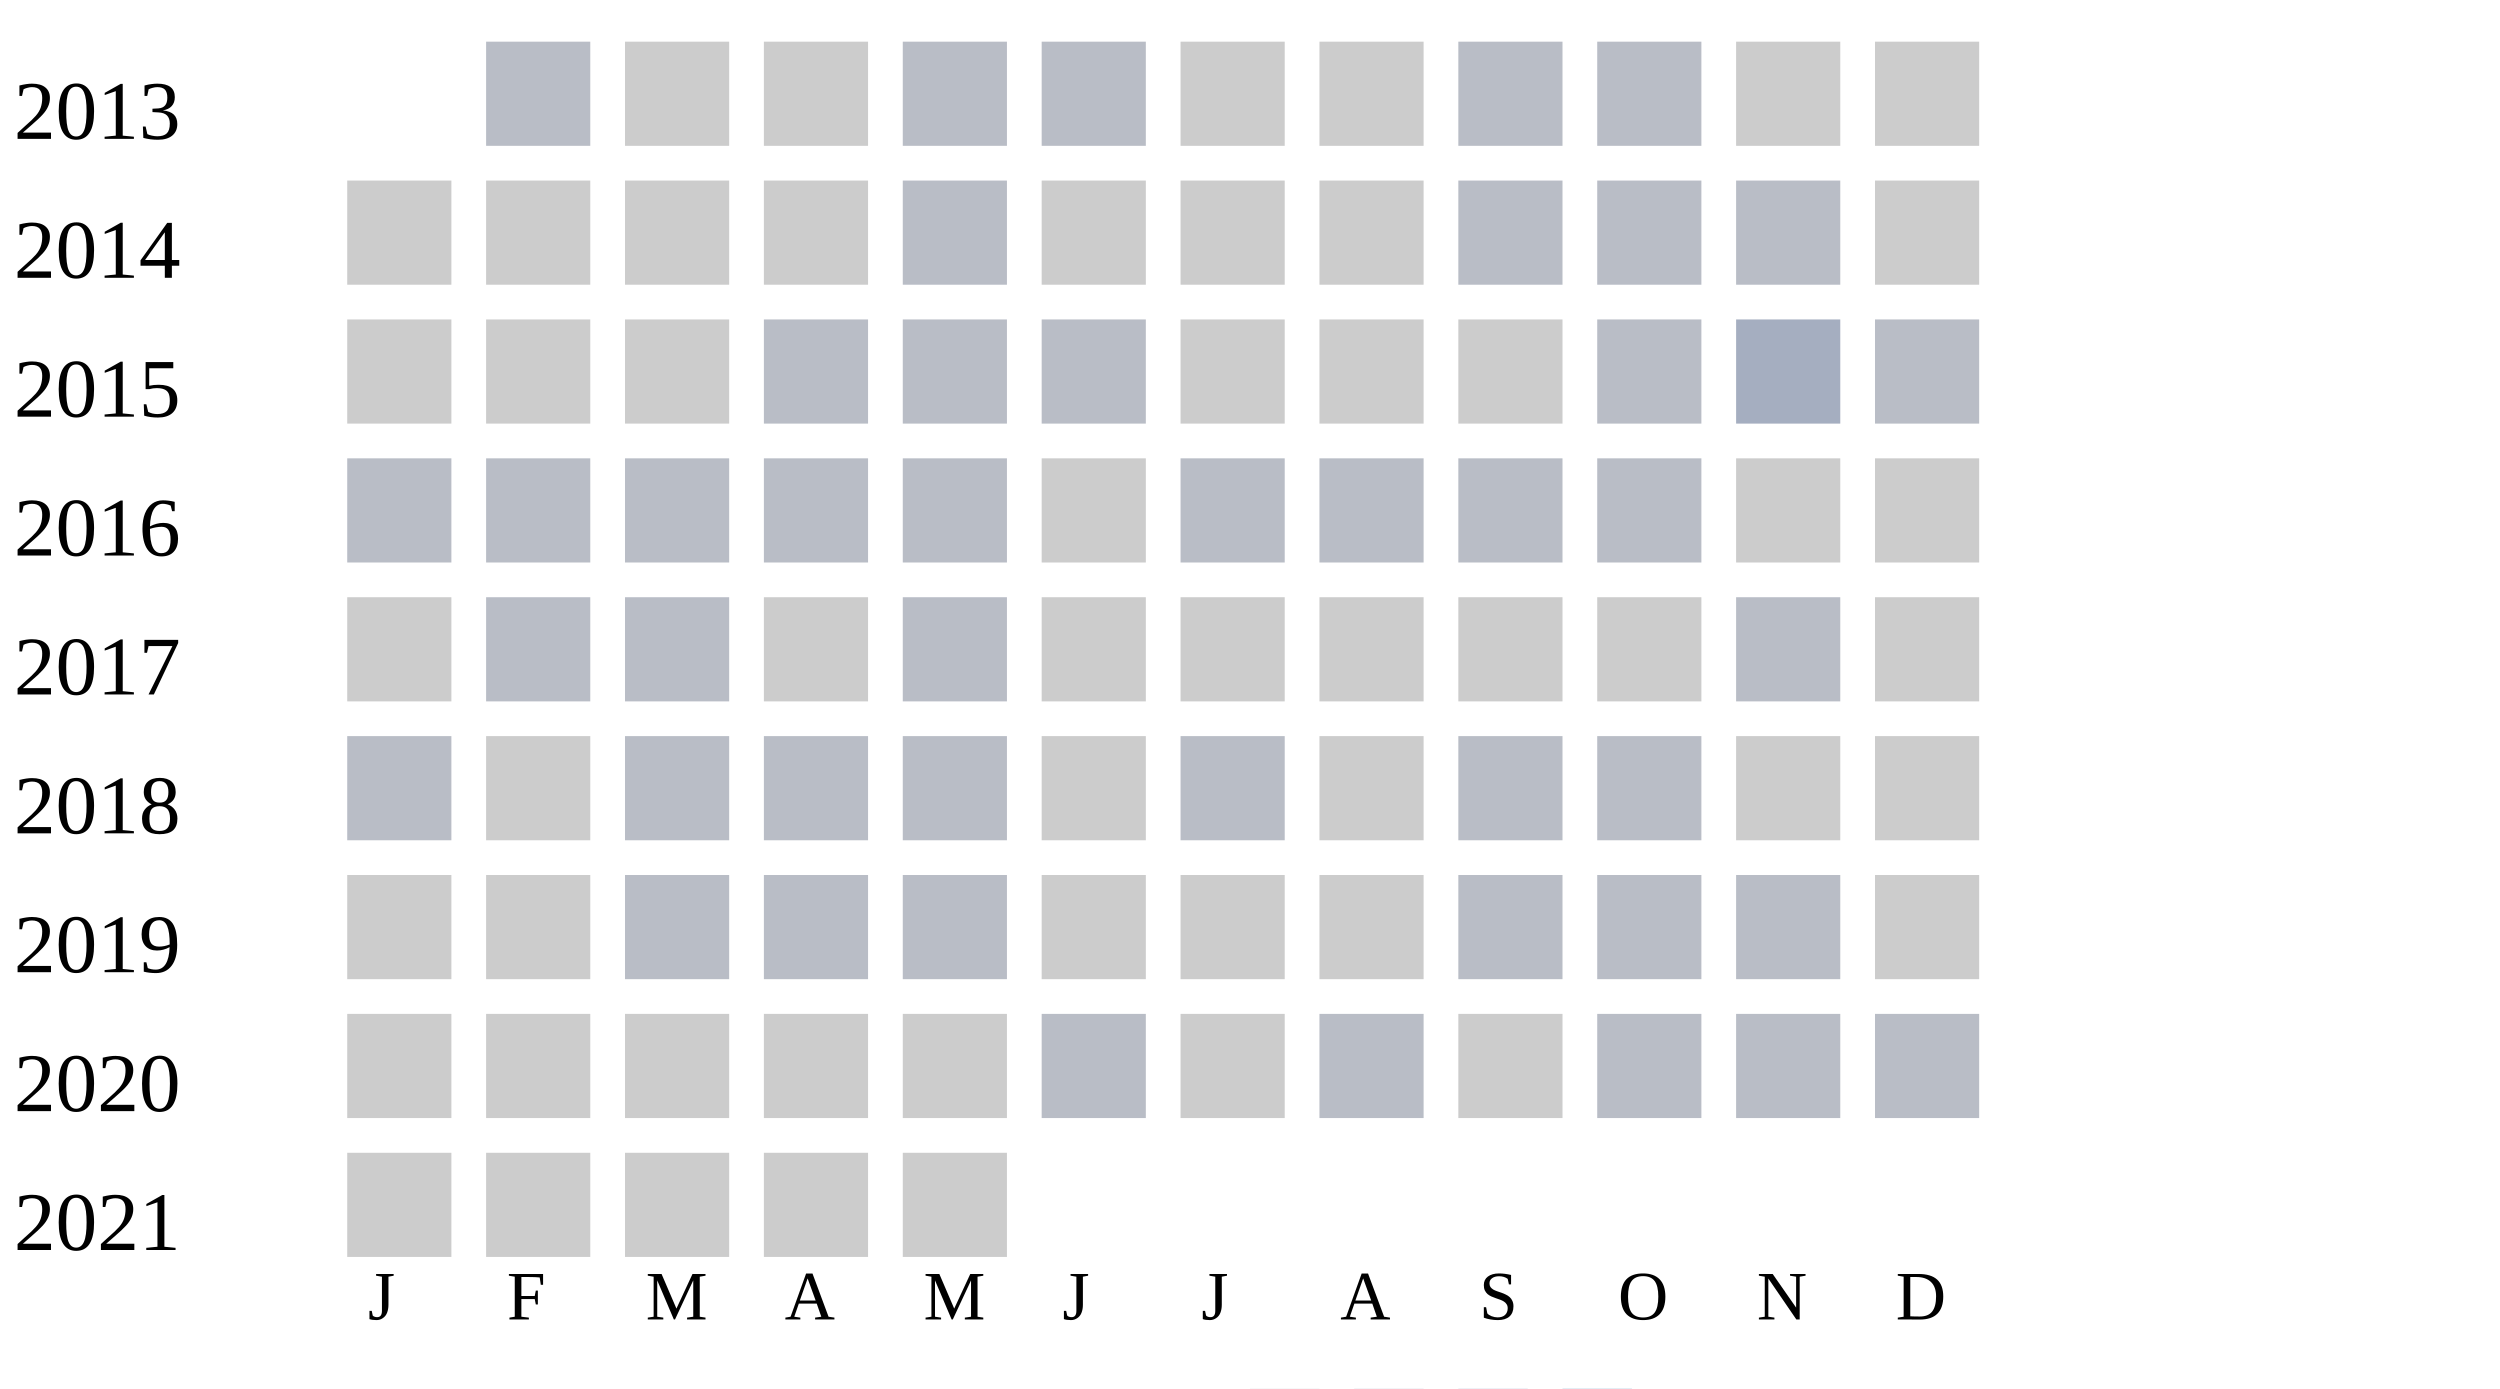
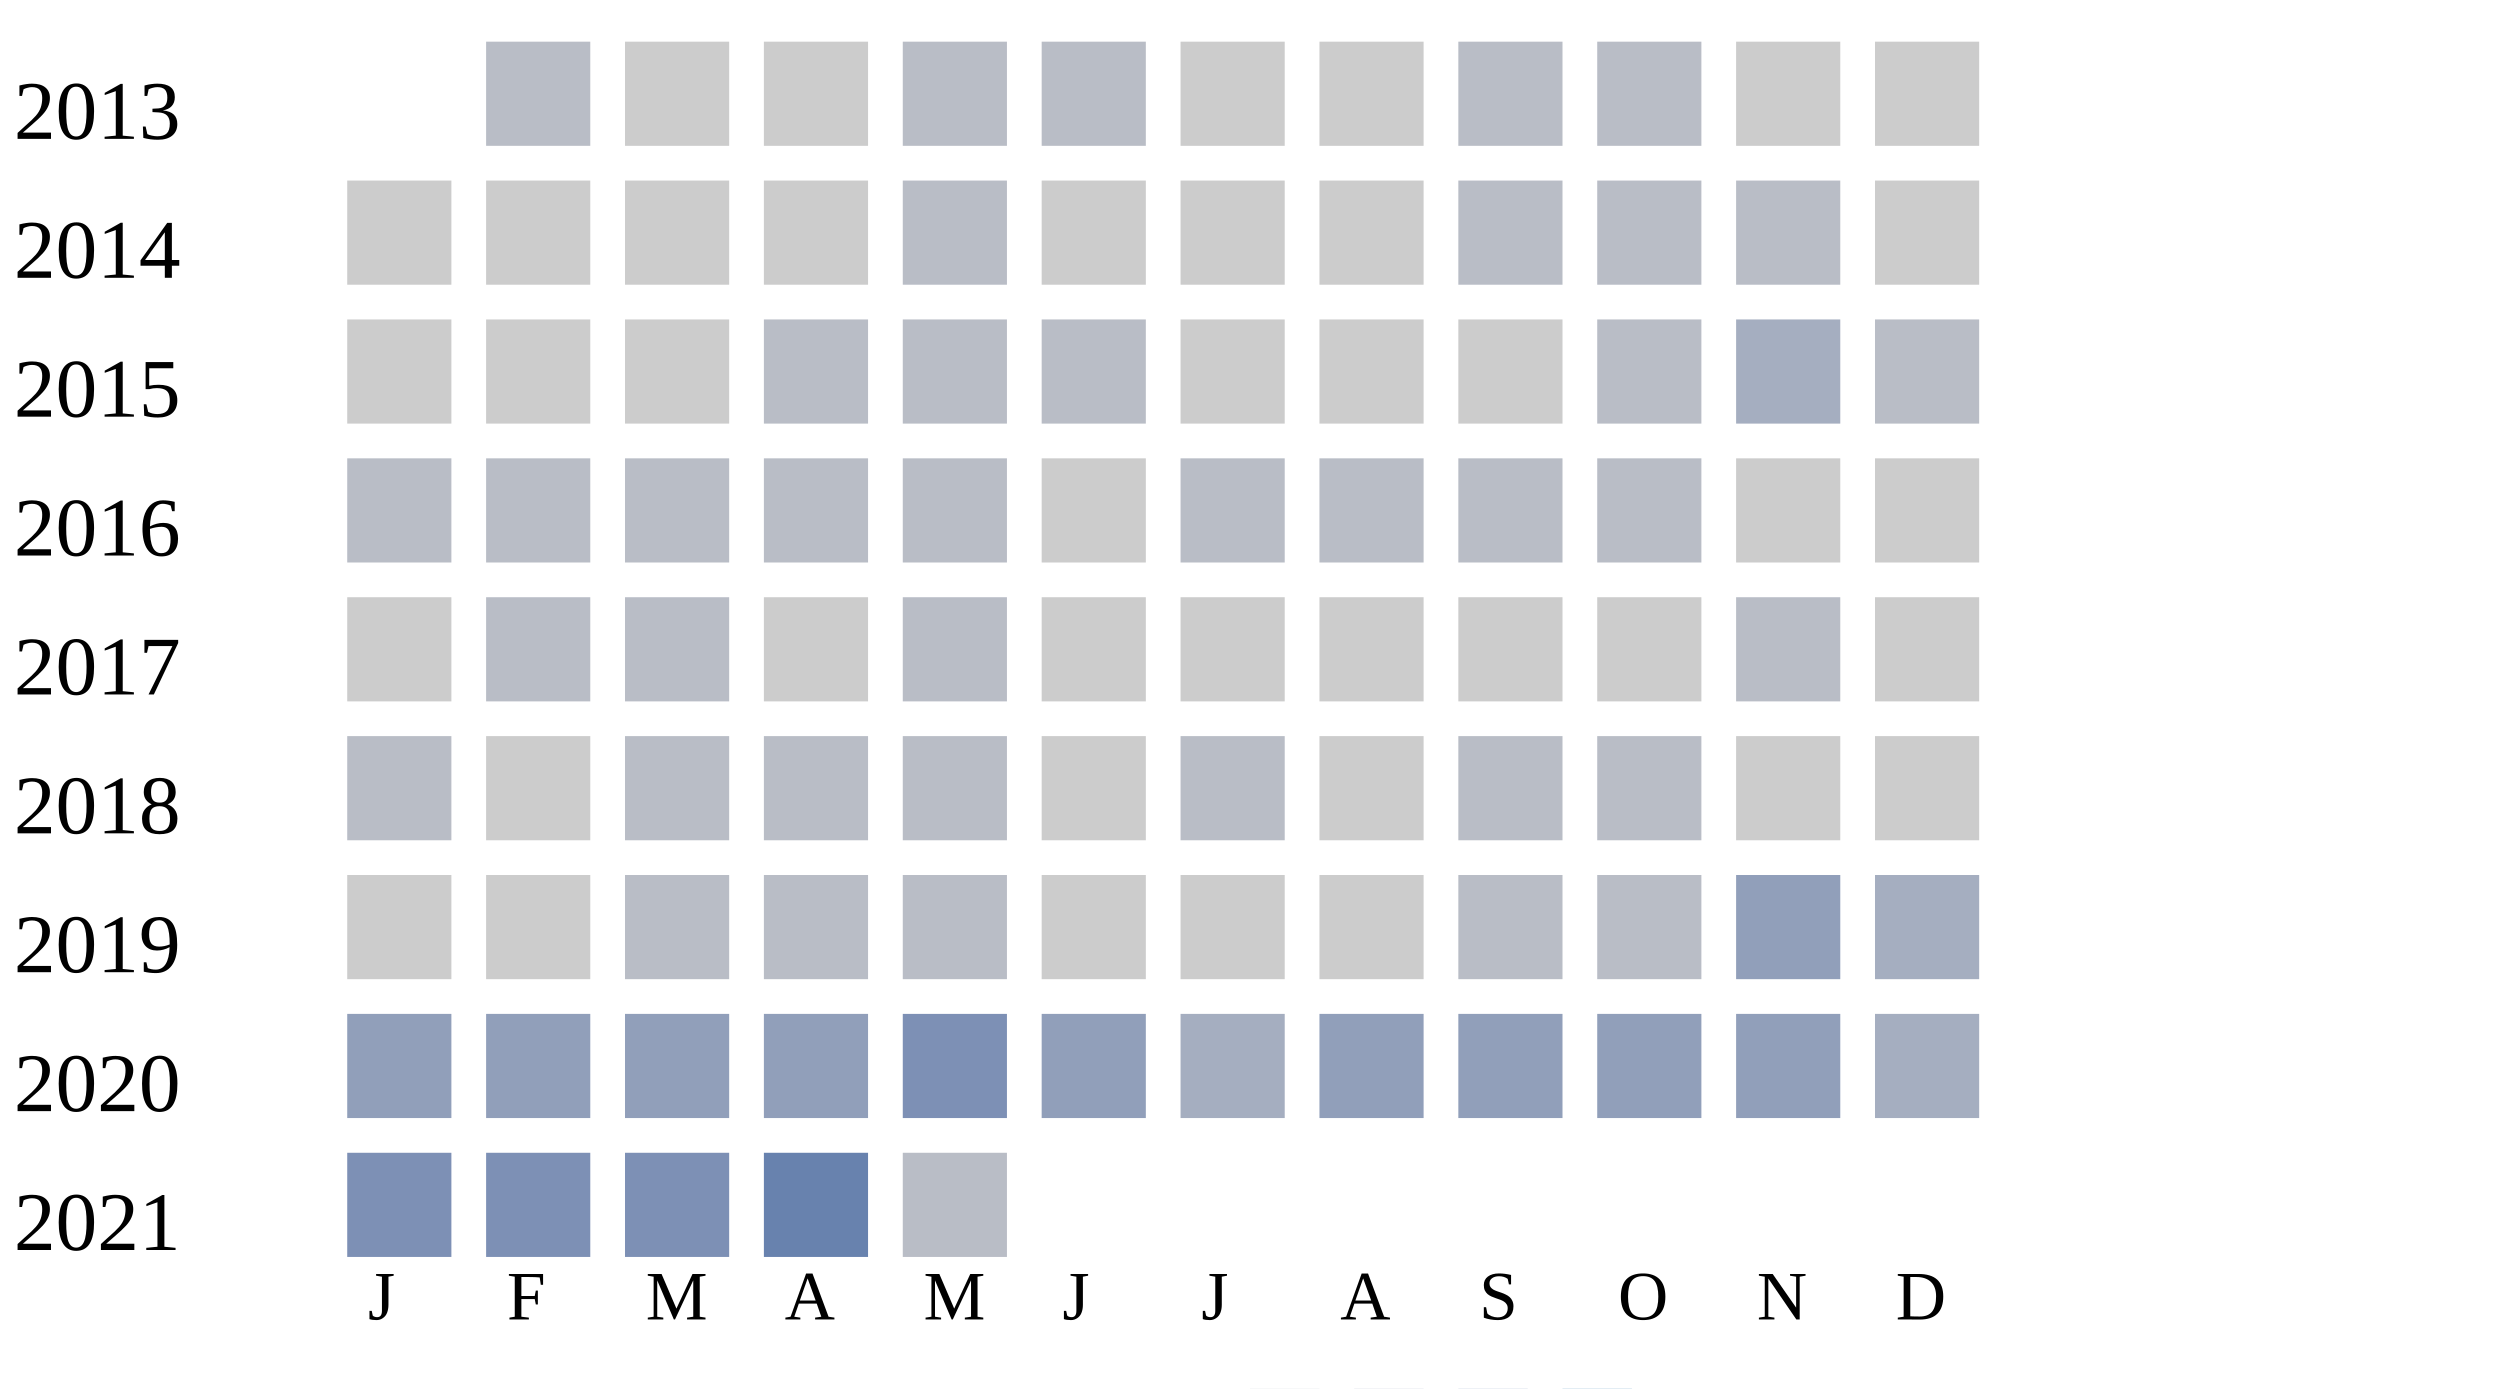
<svg xmlns="http://www.w3.org/2000/svg" width="360" height="200">
  <g transform="translate(0 0)">
    <text x="2" y="20">2013</text>
    <rect x="70" y="6" width="15" height="15" fill="#b9bdc6" />
    <rect x="90" y="6" width="15" height="15" fill="#cccccc" />
    <rect x="110" y="6" width="15" height="15" fill="#cccccc" />
    <rect x="130" y="6" width="15" height="15" fill="#b9bdc6" />
    <rect x="150" y="6" width="15" height="15" fill="#b9bdc6" />
    <rect x="170" y="6" width="15" height="15" fill="#cccccc" />
    <rect x="190" y="6" width="15" height="15" fill="#cccccc" />
    <rect x="210" y="6" width="15" height="15" fill="#b9bdc6" />
    <rect x="230" y="6" width="15" height="15" fill="#b9bdc6" />
    <rect x="250" y="6" width="15" height="15" fill="#cccccc" />
    <rect x="270" y="6" width="15" height="15" fill="#cccccc" />
  </g>
  <g transform="translate(0 20)">
    <text x="2" y="20">2014</text>
    <rect x="50" y="6" width="15" height="15" fill="#cccccc" />
    <rect x="70" y="6" width="15" height="15" fill="#cccccc" />
    <rect x="90" y="6" width="15" height="15" fill="#cccccc" />
    <rect x="110" y="6" width="15" height="15" fill="#cccccc" />
    <rect x="130" y="6" width="15" height="15" fill="#b9bdc6" />
    <rect x="150" y="6" width="15" height="15" fill="#cccccc" />
    <rect x="170" y="6" width="15" height="15" fill="#cccccc" />
    <rect x="190" y="6" width="15" height="15" fill="#cccccc" />
    <rect x="210" y="6" width="15" height="15" fill="#b9bdc6" />
    <rect x="230" y="6" width="15" height="15" fill="#b9bdc6" />
    <rect x="250" y="6" width="15" height="15" fill="#b9bdc6" />
    <rect x="270" y="6" width="15" height="15" fill="#cccccc" />
  </g>
  <g transform="translate(0 40)">
    <text x="2" y="20">2015</text>
    <rect x="50" y="6" width="15" height="15" fill="#cccccc" />
    <rect x="70" y="6" width="15" height="15" fill="#cccccc" />
    <rect x="90" y="6" width="15" height="15" fill="#cccccc" />
    <rect x="110" y="6" width="15" height="15" fill="#b9bdc6" />
    <rect x="130" y="6" width="15" height="15" fill="#b9bdc6" />
    <rect x="150" y="6" width="15" height="15" fill="#b9bdc6" />
    <rect x="170" y="6" width="15" height="15" fill="#cccccc" />
    <rect x="190" y="6" width="15" height="15" fill="#cccccc" />
    <rect x="210" y="6" width="15" height="15" fill="#cccccc" />
    <rect x="230" y="6" width="15" height="15" fill="#b9bdc6" />
    <rect x="250" y="6" width="15" height="15" fill="#a5aec0" />
    <rect x="270" y="6" width="15" height="15" fill="#b9bdc6" />
  </g>
  <g transform="translate(0 60)">
    <text x="2" y="20">2016</text>
    <rect x="50" y="6" width="15" height="15" fill="#b9bdc6" />
    <rect x="70" y="6" width="15" height="15" fill="#b9bdc6" />
    <rect x="90" y="6" width="15" height="15" fill="#b9bdc6" />
    <rect x="110" y="6" width="15" height="15" fill="#b9bdc6" />
    <rect x="130" y="6" width="15" height="15" fill="#b9bdc6" />
    <rect x="150" y="6" width="15" height="15" fill="#cccccc" />
    <rect x="170" y="6" width="15" height="15" fill="#b9bdc6" />
    <rect x="190" y="6" width="15" height="15" fill="#b9bdc6" />
    <rect x="210" y="6" width="15" height="15" fill="#b9bdc6" />
    <rect x="230" y="6" width="15" height="15" fill="#b9bdc6" />
    <rect x="250" y="6" width="15" height="15" fill="#cccccc" />
    <rect x="270" y="6" width="15" height="15" fill="#cccccc" />
  </g>
  <g transform="translate(0 80)">
    <text x="2" y="20">2017</text>
    <rect x="50" y="6" width="15" height="15" fill="#cccccc" />
    <rect x="70" y="6" width="15" height="15" fill="#b9bdc6" />
    <rect x="90" y="6" width="15" height="15" fill="#b9bdc6" />
    <rect x="110" y="6" width="15" height="15" fill="#cccccc" />
    <rect x="130" y="6" width="15" height="15" fill="#b9bdc6" />
    <rect x="150" y="6" width="15" height="15" fill="#cccccc" />
    <rect x="170" y="6" width="15" height="15" fill="#cccccc" />
    <rect x="190" y="6" width="15" height="15" fill="#cccccc" />
    <rect x="210" y="6" width="15" height="15" fill="#cccccc" />
    <rect x="230" y="6" width="15" height="15" fill="#cccccc" />
    <rect x="250" y="6" width="15" height="15" fill="#b9bdc6" />
    <rect x="270" y="6" width="15" height="15" fill="#cccccc" />
  </g>
  <g transform="translate(0 100)">
    <text x="2" y="20">2018</text>
    <rect x="50" y="6" width="15" height="15" fill="#b9bdc6" />
    <rect x="70" y="6" width="15" height="15" fill="#cccccc" />
    <rect x="90" y="6" width="15" height="15" fill="#b9bdc6" />
    <rect x="110" y="6" width="15" height="15" fill="#b9bdc6" />
    <rect x="130" y="6" width="15" height="15" fill="#b9bdc6" />
    <rect x="150" y="6" width="15" height="15" fill="#cccccc" />
    <rect x="170" y="6" width="15" height="15" fill="#b9bdc6" />
    <rect x="190" y="6" width="15" height="15" fill="#cccccc" />
    <rect x="210" y="6" width="15" height="15" fill="#b9bdc6" />
    <rect x="230" y="6" width="15" height="15" fill="#b9bdc6" />
    <rect x="250" y="6" width="15" height="15" fill="#cccccc" />
    <rect x="270" y="6" width="15" height="15" fill="#cccccc" />
  </g>
  <g transform="translate(0 120)">
    <text x="2" y="20">2019</text>
    <rect x="50" y="6" width="15" height="15" fill="#cccccc" />
    <rect x="70" y="6" width="15" height="15" fill="#cccccc" />
    <rect x="90" y="6" width="15" height="15" fill="#b9bdc6" />
    <rect x="110" y="6" width="15" height="15" fill="#b9bdc6" />
    <rect x="130" y="6" width="15" height="15" fill="#b9bdc6" />
    <rect x="150" y="6" width="15" height="15" fill="#cccccc" />
    <rect x="170" y="6" width="15" height="15" fill="#cccccc" />
    <rect x="190" y="6" width="15" height="15" fill="#cccccc" />
    <rect x="210" y="6" width="15" height="15" fill="#b9bdc6" />
    <rect x="230" y="6" width="15" height="15" fill="#b9bdc6" />
-     <rect x="250" y="6" width="15" height="15" fill="#b9bdc6" />
-     <rect x="270" y="6" width="15" height="15" fill="#cccccc" />
+     <rect x="250" y="6" width="15" height="15" fill="#919fba" />
+     <rect x="270" y="6" width="15" height="15" fill="#a5aec0" />
  </g>
  <g transform="translate(0 140)">
    <text x="2" y="20">2020</text>
-     <rect x="50" y="6" width="15" height="15" fill="#cccccc" />
-     <rect x="70" y="6" width="15" height="15" fill="#cccccc" />
-     <rect x="90" y="6" width="15" height="15" fill="#cccccc" />
-     <rect x="110" y="6" width="15" height="15" fill="#cccccc" />
-     <rect x="130" y="6" width="15" height="15" fill="#cccccc" />
-     <rect x="150" y="6" width="15" height="15" fill="#b9bdc6" />
-     <rect x="170" y="6" width="15" height="15" fill="#cccccc" />
-     <rect x="190" y="6" width="15" height="15" fill="#b9bdc6" />
-     <rect x="210" y="6" width="15" height="15" fill="#cccccc" />
-     <rect x="230" y="6" width="15" height="15" fill="#b9bdc6" />
-     <rect x="250" y="6" width="15" height="15" fill="#b9bdc6" />
-     <rect x="270" y="6" width="15" height="15" fill="#b9bdc6" />
+     <rect x="50" y="6" width="15" height="15" fill="#919fba" />
+     <rect x="70" y="6" width="15" height="15" fill="#919fba" />
+     <rect x="90" y="6" width="15" height="15" fill="#919fba" />
+     <rect x="110" y="6" width="15" height="15" fill="#919fba" />
+     <rect x="130" y="6" width="15" height="15" fill="#7d90b5" />
+     <rect x="150" y="6" width="15" height="15" fill="#919fba" />
+     <rect x="170" y="6" width="15" height="15" fill="#a5aec0" />
+     <rect x="190" y="6" width="15" height="15" fill="#919fba" />
+     <rect x="210" y="6" width="15" height="15" fill="#919fba" />
+     <rect x="230" y="6" width="15" height="15" fill="#919fba" />
+     <rect x="250" y="6" width="15" height="15" fill="#919fba" />
+     <rect x="270" y="6" width="15" height="15" fill="#a5aec0" />
  </g>
  <g transform="translate(0 160)">
    <text x="2" y="20">2021</text>
-     <rect x="50" y="6" width="15" height="15" fill="#cccccc" />
-     <rect x="70" y="6" width="15" height="15" fill="#cccccc" />
-     <rect x="90" y="6" width="15" height="15" fill="#cccccc" />
-     <rect x="110" y="6" width="15" height="15" fill="#cccccc" />
-     <rect x="130" y="6" width="15" height="15" fill="#cccccc" />
+     <rect x="50" y="6" width="15" height="15" fill="#7d90b5" />
+     <rect x="70" y="6" width="15" height="15" fill="#7d90b5" />
+     <rect x="90" y="6" width="15" height="15" fill="#7d90b5" />
+     <rect x="110" y="6" width="15" height="15" fill="#6882ae" />
+     <rect x="130" y="6" width="15" height="15" fill="#b9bdc6" />
  </g>
  <text style="font-size: 10px; text-align: center" x="53" y="190">J</text>
  <text style="font-size: 10px; text-align: center" x="73" y="190">F</text>
  <text style="font-size: 10px; text-align: center" x="93" y="190">M</text>
  <text style="font-size: 10px; text-align: center" x="113" y="190">A</text>
  <text style="font-size: 10px; text-align: center" x="133" y="190">M</text>
  <text style="font-size: 10px; text-align: center" x="153" y="190">J</text>
  <text style="font-size: 10px; text-align: center" x="173" y="190">J</text>
  <text style="font-size: 10px; text-align: center" x="193" y="190">A</text>
  <text style="font-size: 10px; text-align: center" x="213" y="190">S</text>
  <text style="font-size: 10px; text-align: center" x="233" y="190">O</text>
  <text style="font-size: 10px; text-align: center" x="253" y="190">N</text>
  <text style="font-size: 10px; text-align: center" x="273" y="190">D</text>
  <text style="font-size: 10px;" x="155" y="209">Less</text>
  <rect fill="#b9bdc6" width="10" height="10" x="180" y="200" />
  <rect fill="#919fba" width="10" height="10" x="195" y="200" />
  <rect fill="#6882ae" width="10" height="10" x="210" y="200" />
  <rect fill="#005a9c" width="10" height="10" x="225" y="200" />
  <text x="240" y="209" style="font-size: 10px;">More</text>
</svg>
